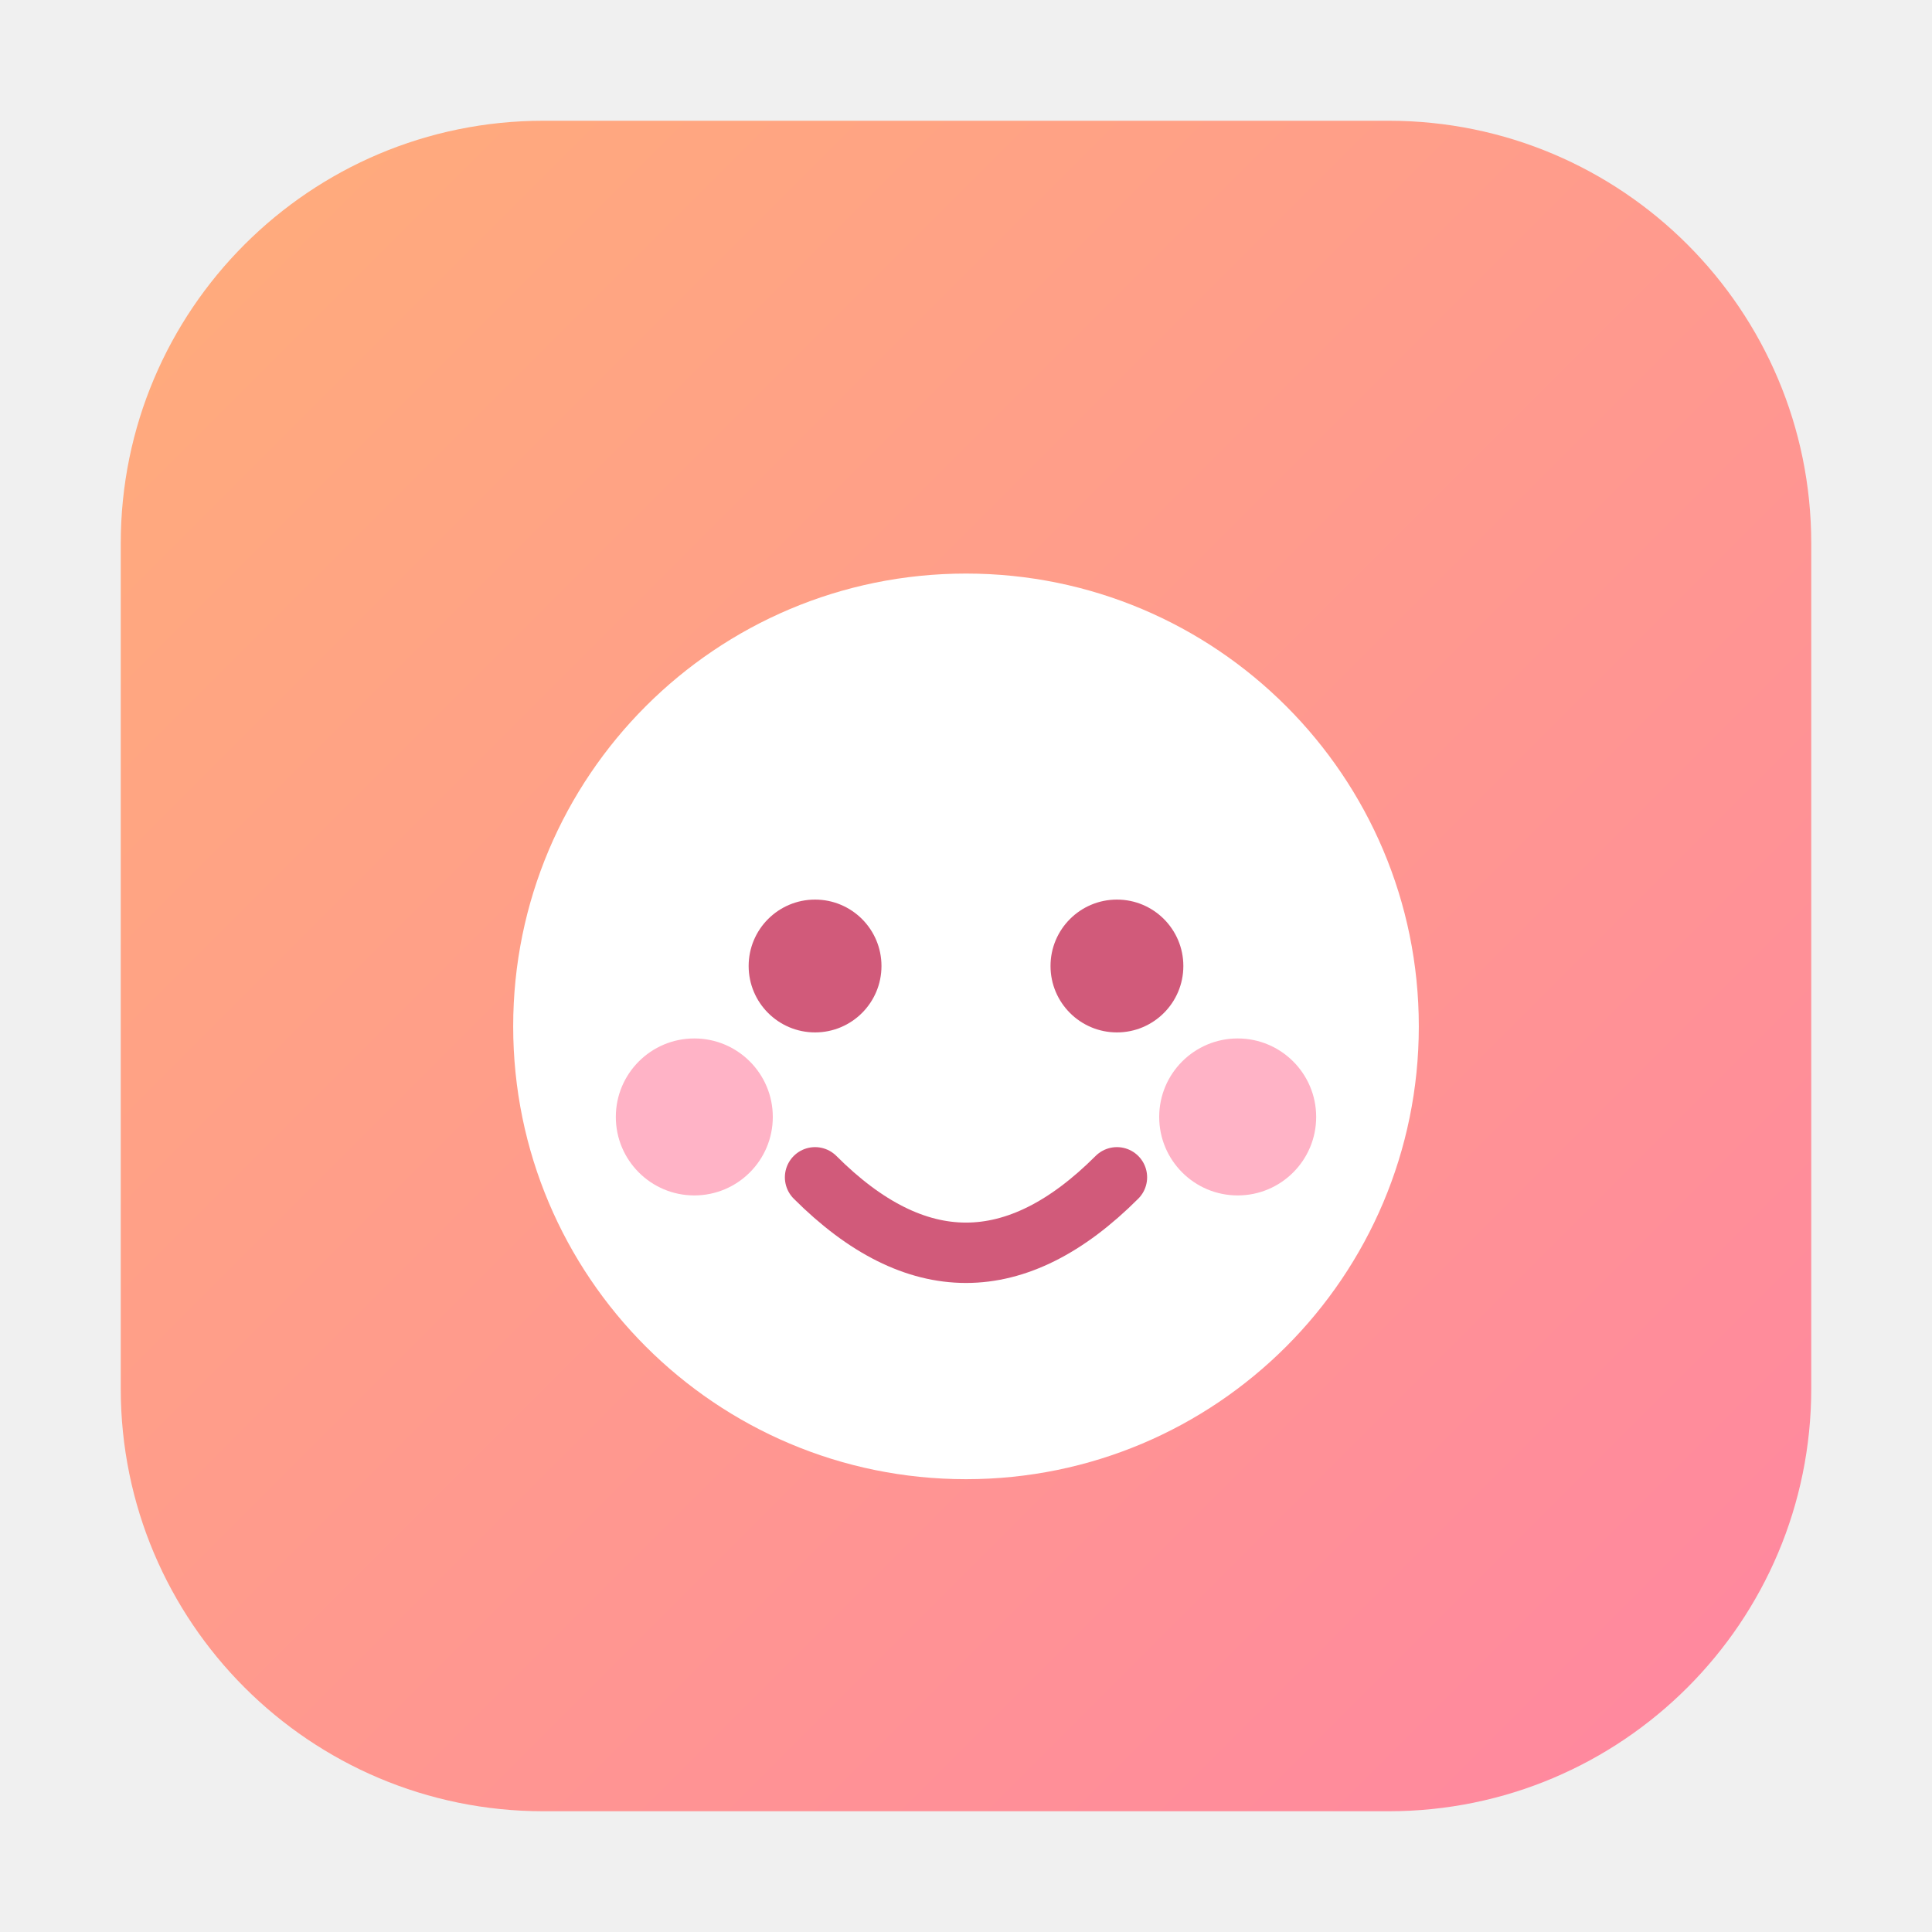
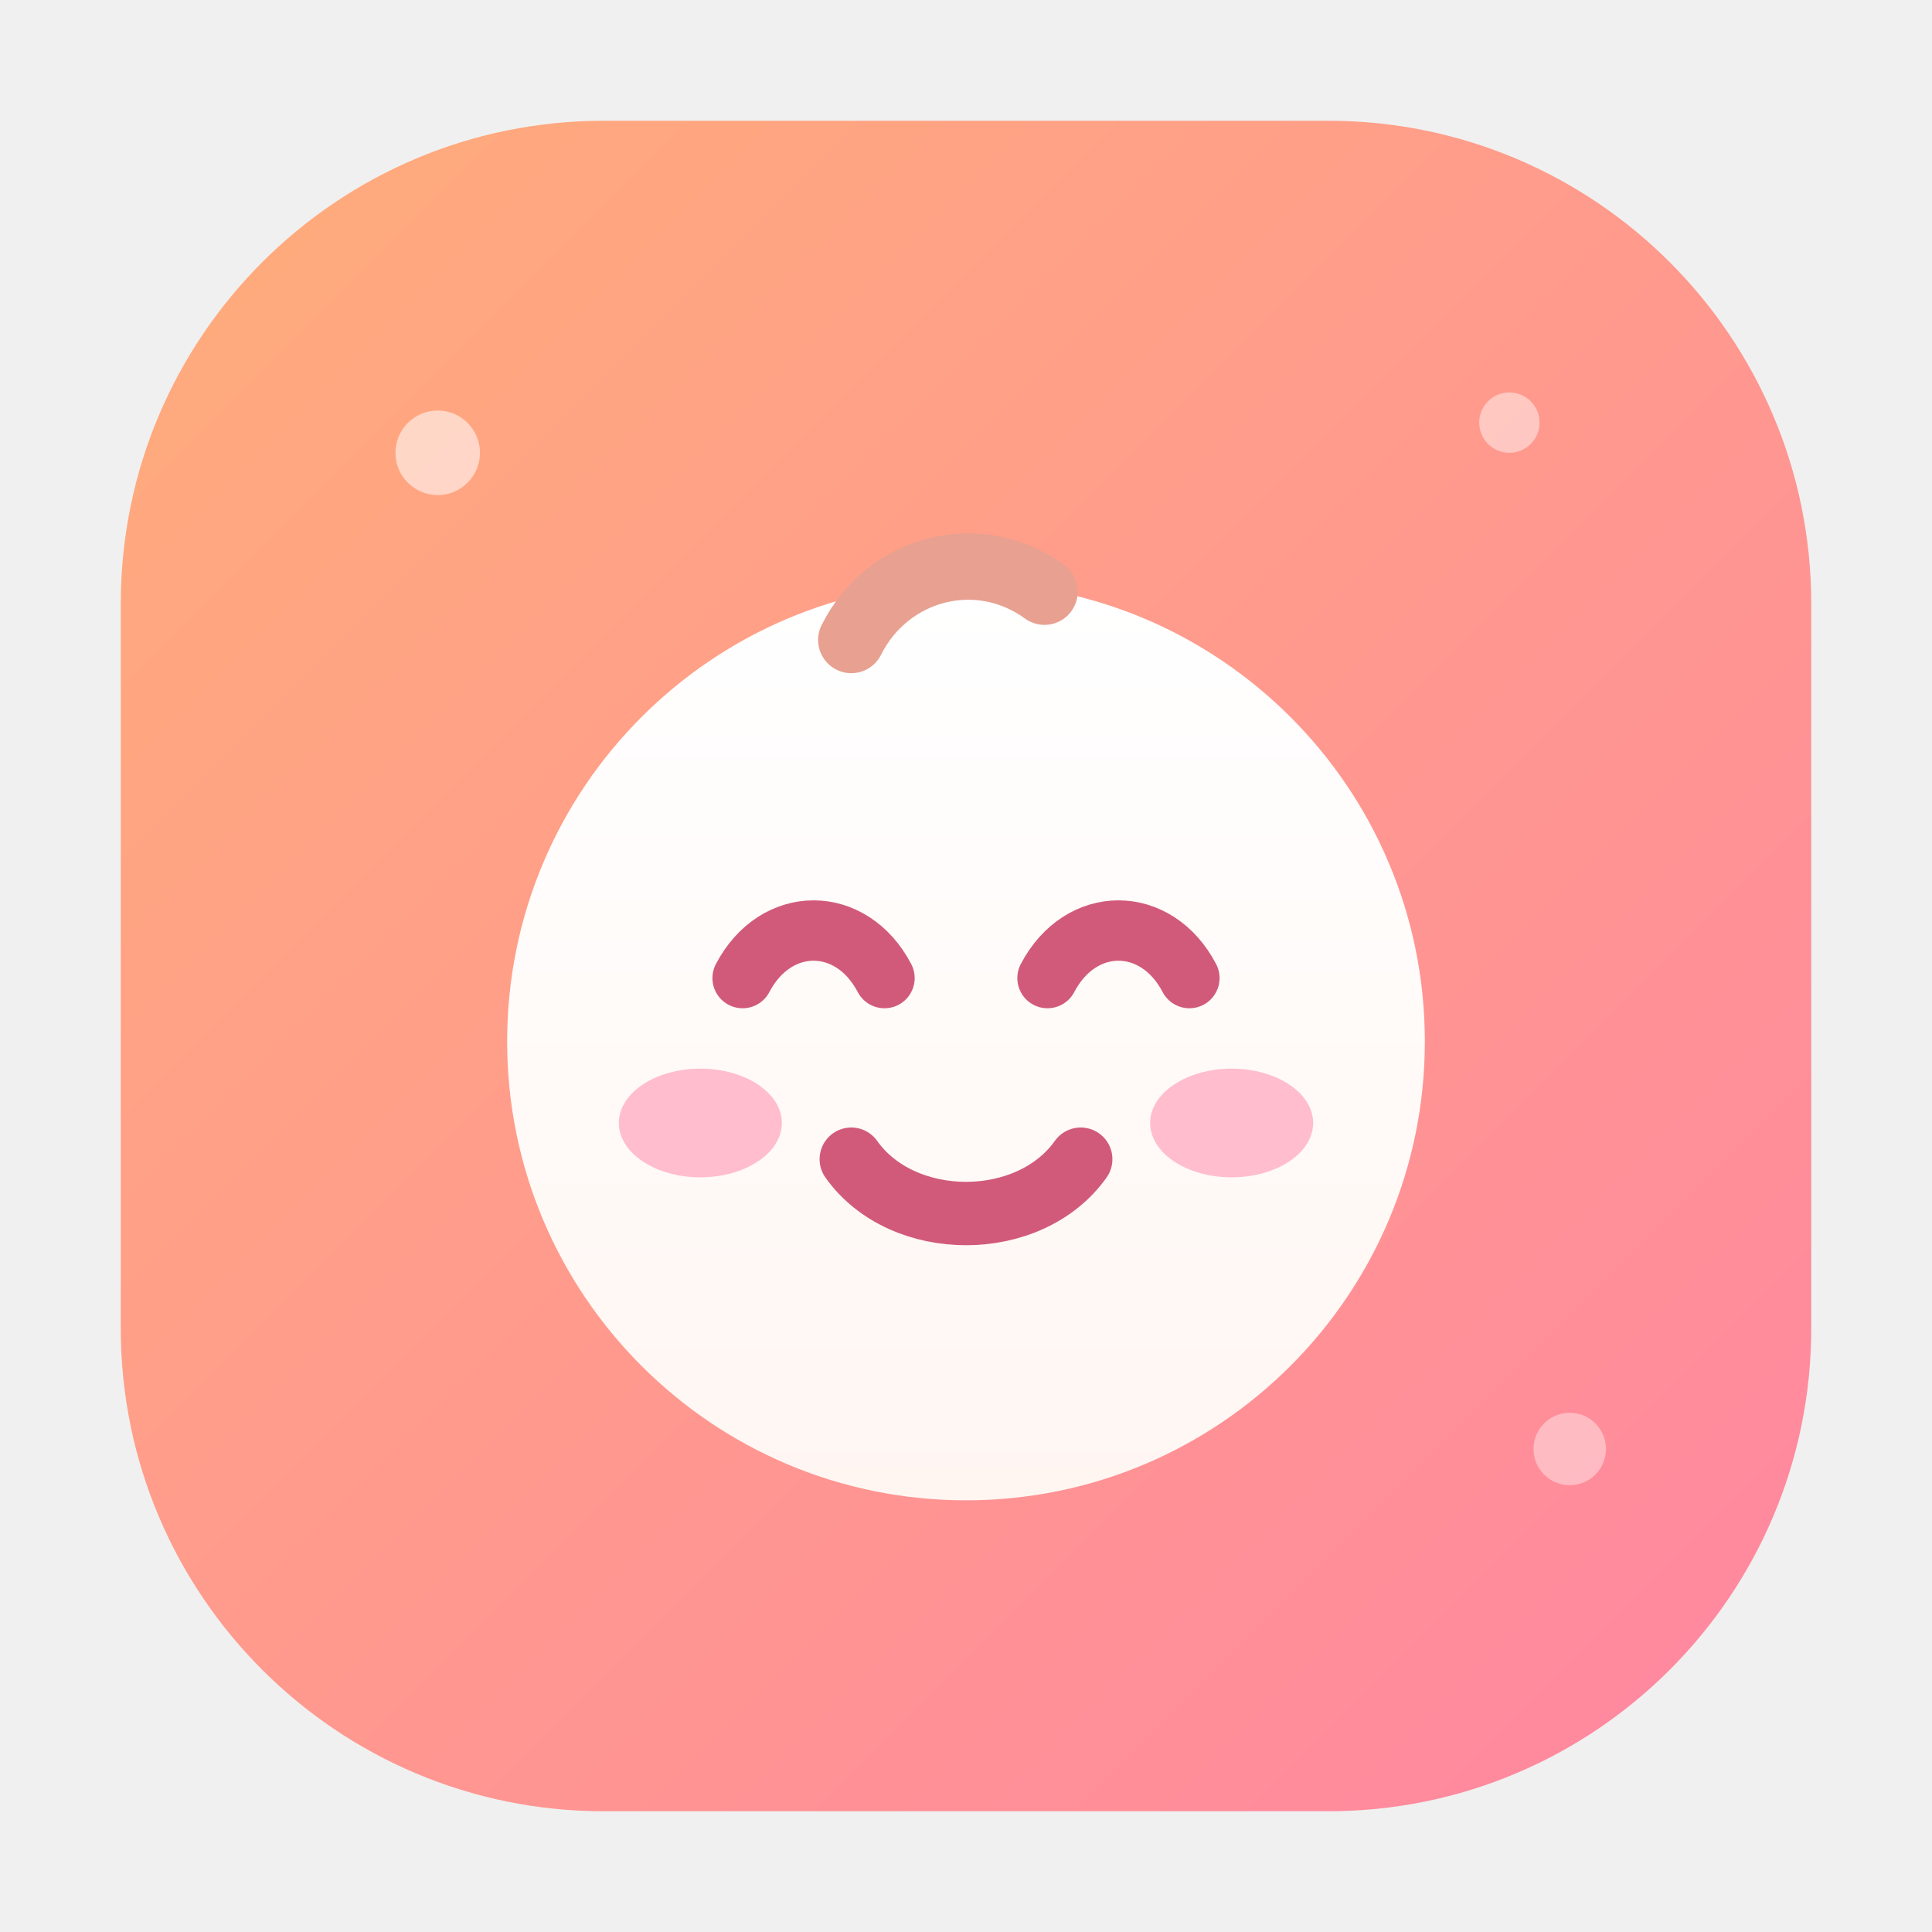
- <svg xmlns="http://www.w3.org/2000/svg" viewBox="0 0 64 64">
+ <svg xmlns="http://www.w3.org/2000/svg" viewBox="0 0 64 64" width="64" height="64">
  <defs>
    <linearGradient id="bg" x1="0" y1="0" x2="1" y2="1">
      <stop offset="0" stop-color="#FFAD7A" />
      <stop offset="1" stop-color="#FF86A1" />
    </linearGradient>
+     <linearGradient id="face" x1="0" y1="0" x2="0" y2="1">
+       <stop offset="0" stop-color="#FFFFFF" />
+       <stop offset="1" stop-color="#FFF6F2" />
+     </linearGradient>
  </defs>
-   <rect x="4" y="4" width="56" height="56" rx="14" fill="url(#bg)" />
-   <circle cx="32" cy="34" r="15" fill="#FFFFFF" />
-   <circle cx="27" cy="32" r="2.2" fill="#D15A7A" />
-   <circle cx="37" cy="32" r="2.2" fill="#D15A7A" />
-   <circle cx="23" cy="37" r="2.6" fill="#FFB3C6" />
-   <circle cx="41" cy="37" r="2.6" fill="#FFB3C6" />
-   <path d="M27 39 Q32 44 37 39" stroke="#D15A7A" stroke-width="2" fill="none" stroke-linecap="round" />
+   <rect x="4" y="4" width="56" height="56" rx="16" fill="url(#bg)" />
+   <circle cx="14.5" cy="15" r="1.4" fill="#FFFFFF" opacity=".55" />
+   <circle cx="50" cy="14" r="1" fill="#FFFFFF" opacity=".45" />
+   <circle cx="52" cy="48" r="1.2" fill="#FFFFFF" opacity=".4" />
+   <circle cx="32" cy="34.5" r="15.2" fill="url(#face)" />
+   <path d="M28.2 21.2c1.2-2.4 4.2-3.2 6.4-1.6" stroke="#E8A090" stroke-width="2.2" fill="none" stroke-linecap="round" />
+   <path d="M24.6 32.4c1.1-2.1 3.6-2.1 4.7 0" stroke="#D15A7A" stroke-width="2" fill="none" stroke-linecap="round" />
+   <path d="M34.7 32.4c1.1-2.1 3.6-2.1 4.7 0" stroke="#D15A7A" stroke-width="2" fill="none" stroke-linecap="round" />
+   <path d="M28.2 38.4c1.7 2.4 5.9 2.4 7.6 0" stroke="#D15A7A" stroke-width="2.1" fill="none" stroke-linecap="round" />
+   <ellipse cx="23.2" cy="37.2" rx="2.7" ry="1.8" fill="#FFB3C6" opacity=".85" />
+   <ellipse cx="40.8" cy="37.2" rx="2.7" ry="1.8" fill="#FFB3C6" opacity=".85" />
</svg>
